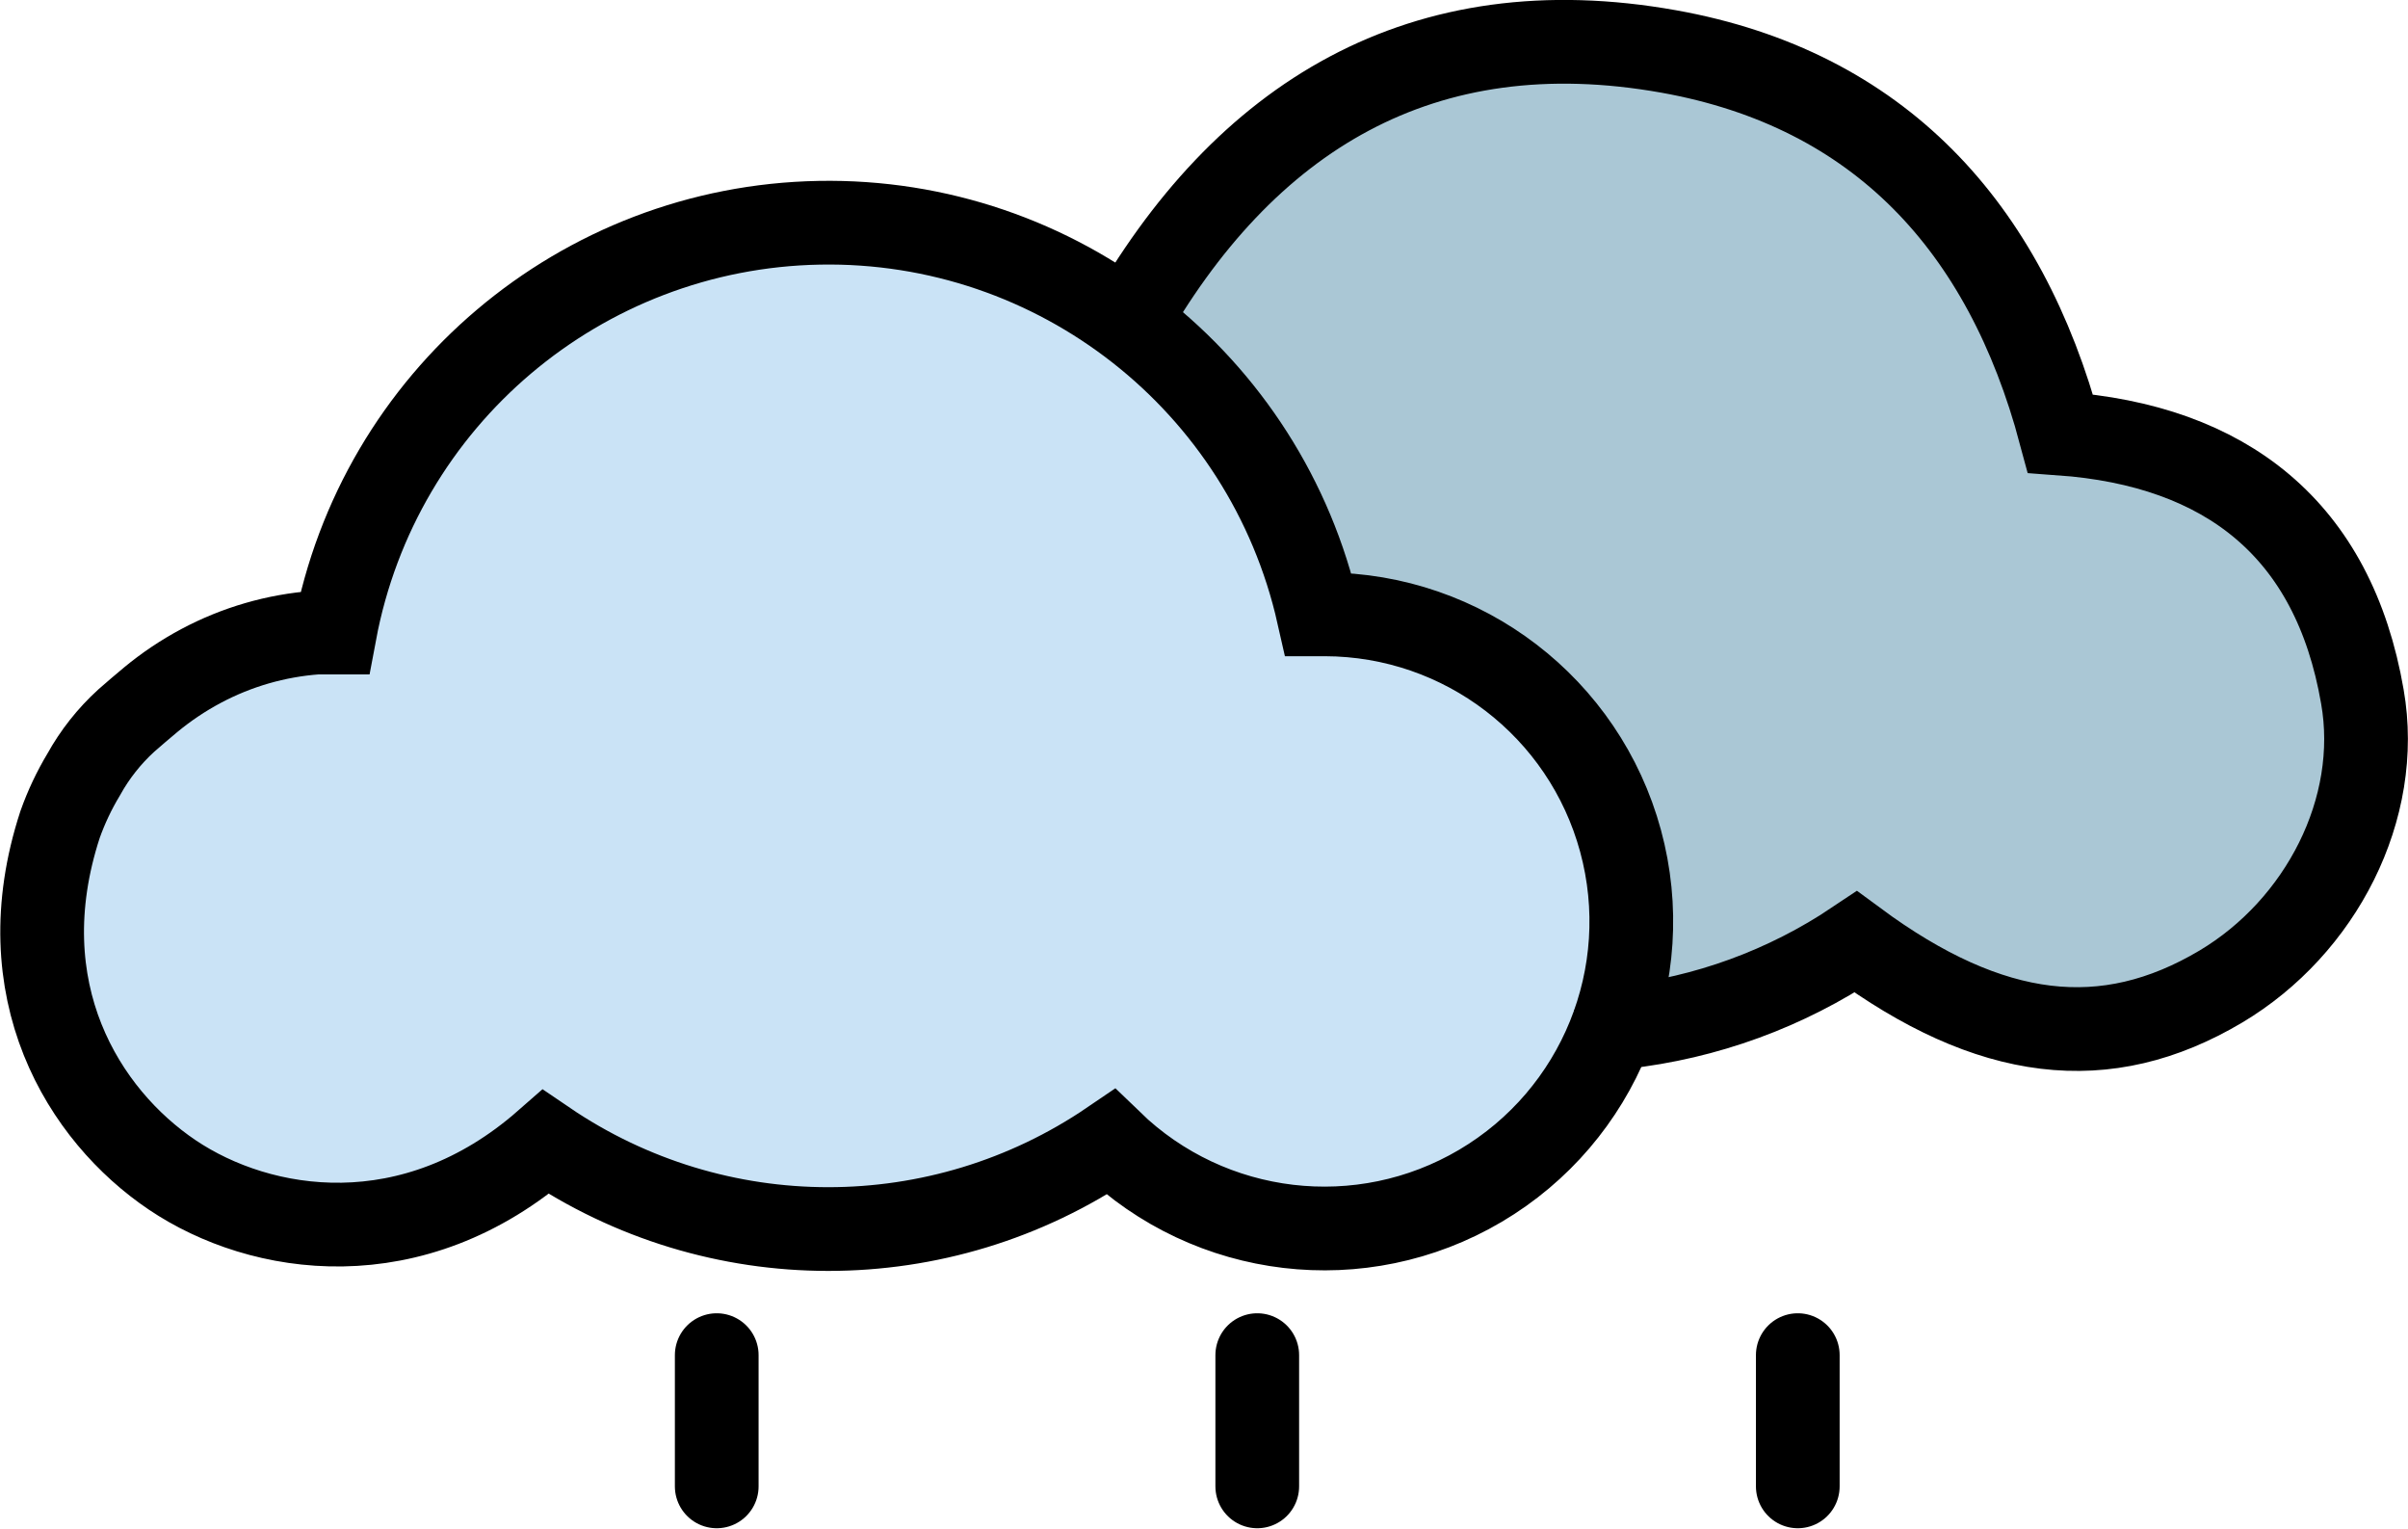
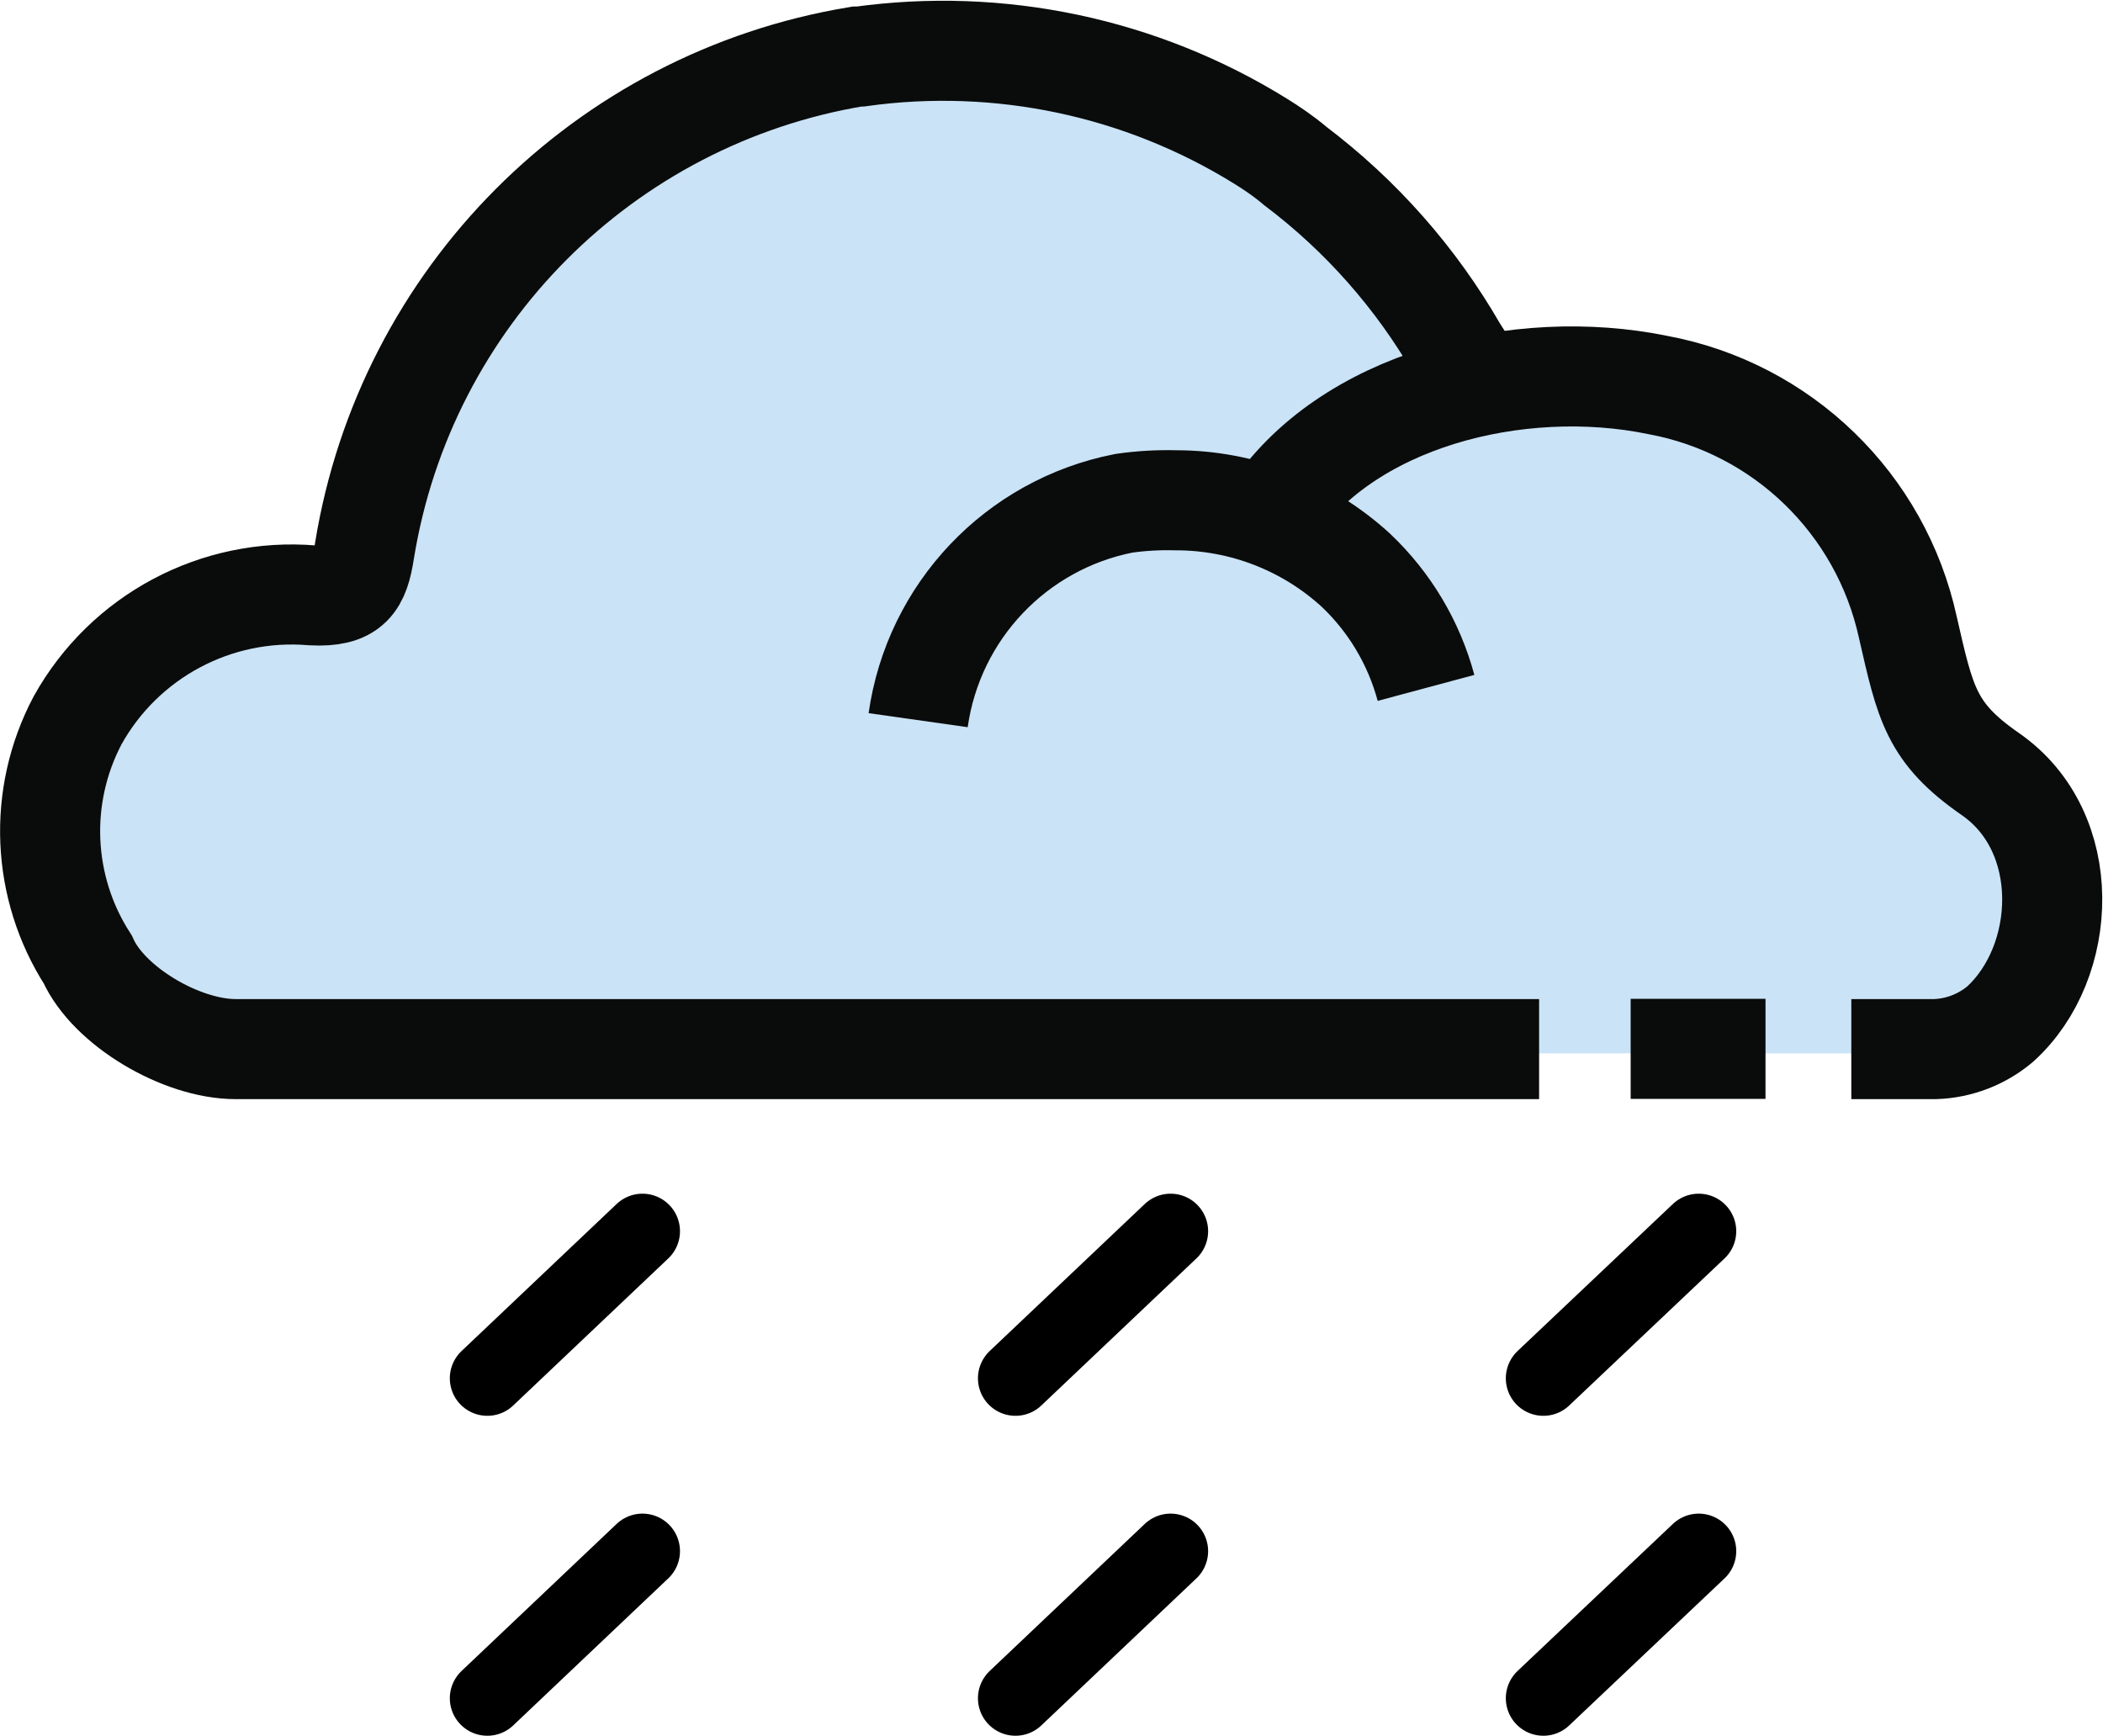
- <svg xmlns="http://www.w3.org/2000/svg" viewBox="0 0 115.07 73.01">
+ <svg xmlns="http://www.w3.org/2000/svg" viewBox="0 0 84.06 69.39">
  <defs>
-     <style>.cls-1{fill:#aac7d5;}.cls-2{fill:#cae3f6;}.cls-3,.cls-4{fill:none;stroke:#000;stroke-miterlimit:10;stroke-width:4px;}.cls-4{stroke-linecap:round;}</style>
+     <style>.cls-1{fill:#cae3f6;}.cls-2,.cls-3{fill:none;stroke-miterlimit:10;}.cls-2{stroke:#000;stroke-linecap:round;stroke-width:3px;}.cls-3{stroke:#0a0b0b;stroke-width:4px;}</style>
  </defs>
  <g id="Layer_2" data-name="Layer 2">
    <g id="Layer_1-2" data-name="Layer 1">
-       <path class="cls-1" d="M76.77,49.06a1.32,1.32,0,0,1,.77-.46,24.92,24.92,0,0,0,11.14-4.1c6.44,4.75,11.95,5.4,17.45,2.13,4.78-2.85,7.7-8.5,6.76-13.85-1.38-8-6.52-12-14.43-12.57C95.82,10.36,89.79,3.79,79.75,2,68-.11,59.45,5,53.73,15.23" />
-       <path class="cls-2" d="M63.32,28.88H63a24,24,0,0,0-47,.87l-.87,0a13.89,13.89,0,0,0-5.53,1.6A14.38,14.38,0,0,0,7.2,33c-.4.33-.79.67-1.17,1A10.11,10.11,0,0,0,4,36.51,13.24,13.24,0,0,0,2.84,38.9C.28,46.85,4,52.81,8.23,55.66s11.5,4,17.85-1.57a24,24,0,0,0,27,0A14.67,14.67,0,1,0,63.32,28.88Z" />
-       <path class="cls-3" d="M76.77,49.53a1.32,1.32,0,0,1,.77-.46A24.92,24.92,0,0,0,88.68,45c6.44,4.75,11.95,5.4,17.45,2.13,4.78-2.85,7.7-8.5,6.76-13.85-1.38-8-6.52-12-14.43-12.57C95.82,10.83,89.79,4.26,79.75,2.46,68,.36,59.45,5.51,53.73,15.7" />
-       <path class="cls-3" d="M63.32,29.35H63a24,24,0,0,0-47,.87l-.87,0a13.89,13.89,0,0,0-5.53,1.6A14.38,14.38,0,0,0,7.2,33.43c-.4.33-.79.67-1.17,1A10.11,10.11,0,0,0,4,37a13.24,13.24,0,0,0-1.13,2.39C.28,47.32,4,53.28,8.23,56.13s11.5,4,17.85-1.57a24,24,0,0,0,27,0A14.67,14.67,0,1,0,63.32,29.35Z" />
-       <line class="cls-4" x1="85.91" y1="64.74" x2="85.91" y2="71.01" />
-       <line class="cls-4" x1="60.08" y1="64.74" x2="60.08" y2="71.01" />
-       <line class="cls-4" x1="34.25" y1="64.74" x2="34.25" y2="71.01" />
+       <path class="cls-1" d="M61.52,42.12H9.42c-2.18,0-5.08-1.72-5.91-3.59A9.47,9.47,0,0,1,3.1,29a9.79,9.79,0,0,1,9.38-5c1.57.08,1.89-.49,2.09-1.8A23.9,23.9,0,0,1,34.26,2.44l.12,0a24,24,0,0,1,16,3.38c.47.29.94.6,1.4,1a24.37,24.37,0,0,1,6.46,7.32L59,15.34" />
+       <path class="cls-1" d="M36.7,29a10.32,10.32,0,0,1,8.22-8.68,13.4,13.4,0,0,1,2-.15,10.68,10.68,0,0,1,7.19,2.78A10.16,10.16,0,0,1,57,27.68" />
+       <path class="cls-1" d="M50.77,20.78c3-4.64,9.95-6.35,15.49-5.21a12.57,12.57,0,0,1,10,9.69c.7,3,.93,4.22,3.29,5.85,3.36,2.33,3.12,7.54.4,10a4.26,4.26,0,0,1-2.6,1h-18" />
+       <line class="cls-1" x1="65.18" y1="42.11" x2="70.57" y2="42.11" />
+       <line class="cls-2" x1="67.9" y1="62.01" x2="61.69" y2="67.89" />
+       <line class="cls-2" x1="25.68" y1="62.01" x2="19.48" y2="67.89" />
+       <line class="cls-2" x1="46.79" y1="62.01" x2="40.59" y2="67.89" />
+       <line class="cls-2" x1="67.9" y1="49.22" x2="61.69" y2="55.1" />
+       <line class="cls-2" x1="25.68" y1="49.22" x2="19.48" y2="55.1" />
+       <line class="cls-2" x1="46.79" y1="49.22" x2="40.59" y2="55.1" />
+       <path class="cls-3" d="M61.52,41.94H9.42c-2.18,0-5.08-1.72-5.91-3.58A9.49,9.49,0,0,1,3.1,28.8a9.79,9.79,0,0,1,9.38-5c1.57.08,1.89-.49,2.09-1.79A23.9,23.9,0,0,1,34.26,2.26l.12,0a24.08,24.08,0,0,1,16,3.38c.47.29.94.61,1.4,1a24.49,24.49,0,0,1,6.46,7.32L59,15.16" />
+       <path class="cls-3" d="M36.7,28.79a10.31,10.31,0,0,1,8.22-8.67A12.28,12.28,0,0,1,47,20a10.64,10.64,0,0,1,7.19,2.79A10.08,10.08,0,0,1,57,27.5" />
+       <path class="cls-3" d="M50.77,20.61c3-4.65,9.95-6.36,15.49-5.22a12.58,12.58,0,0,1,10,9.69c.7,3.06.93,4.22,3.29,5.86,3.36,2.32,3.12,7.53.4,10a4.26,4.26,0,0,1-2.6,1H74" />
+       <line class="cls-3" x1="65.18" y1="41.93" x2="70.57" y2="41.93" />
    </g>
  </g>
</svg>
